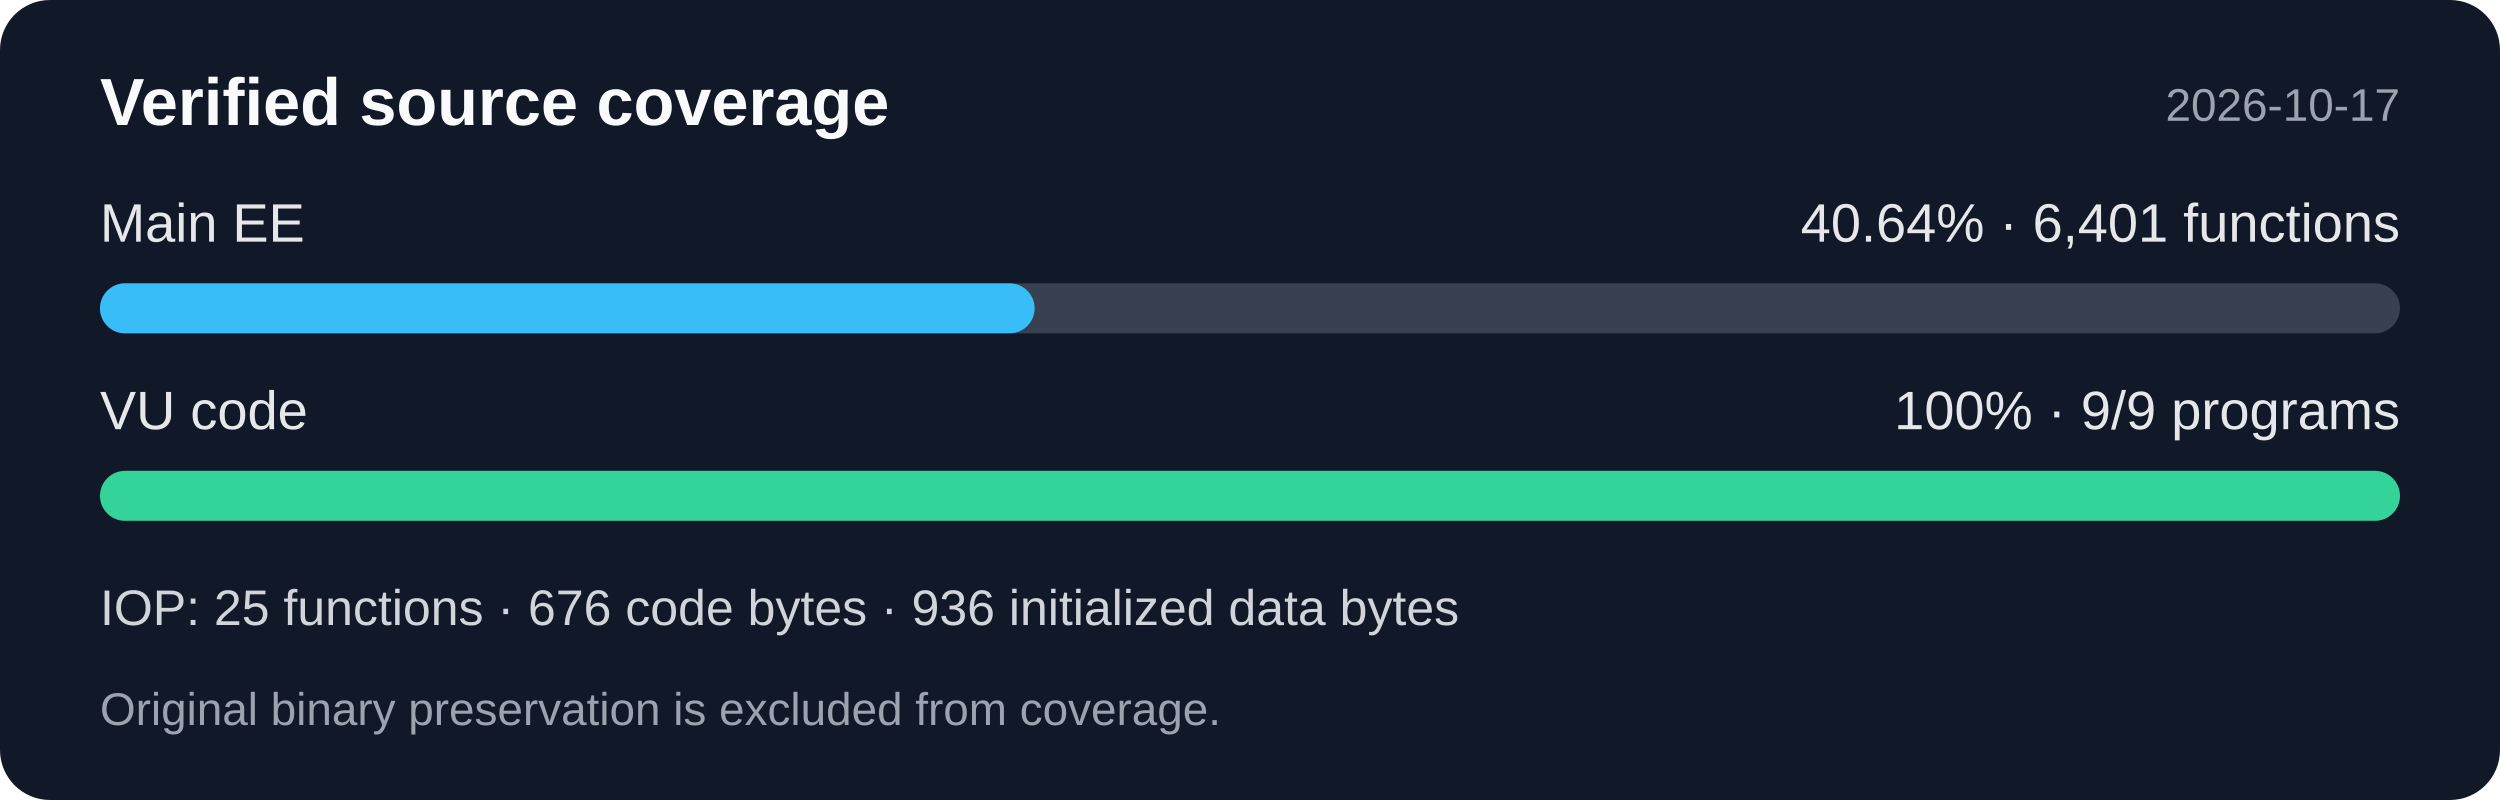
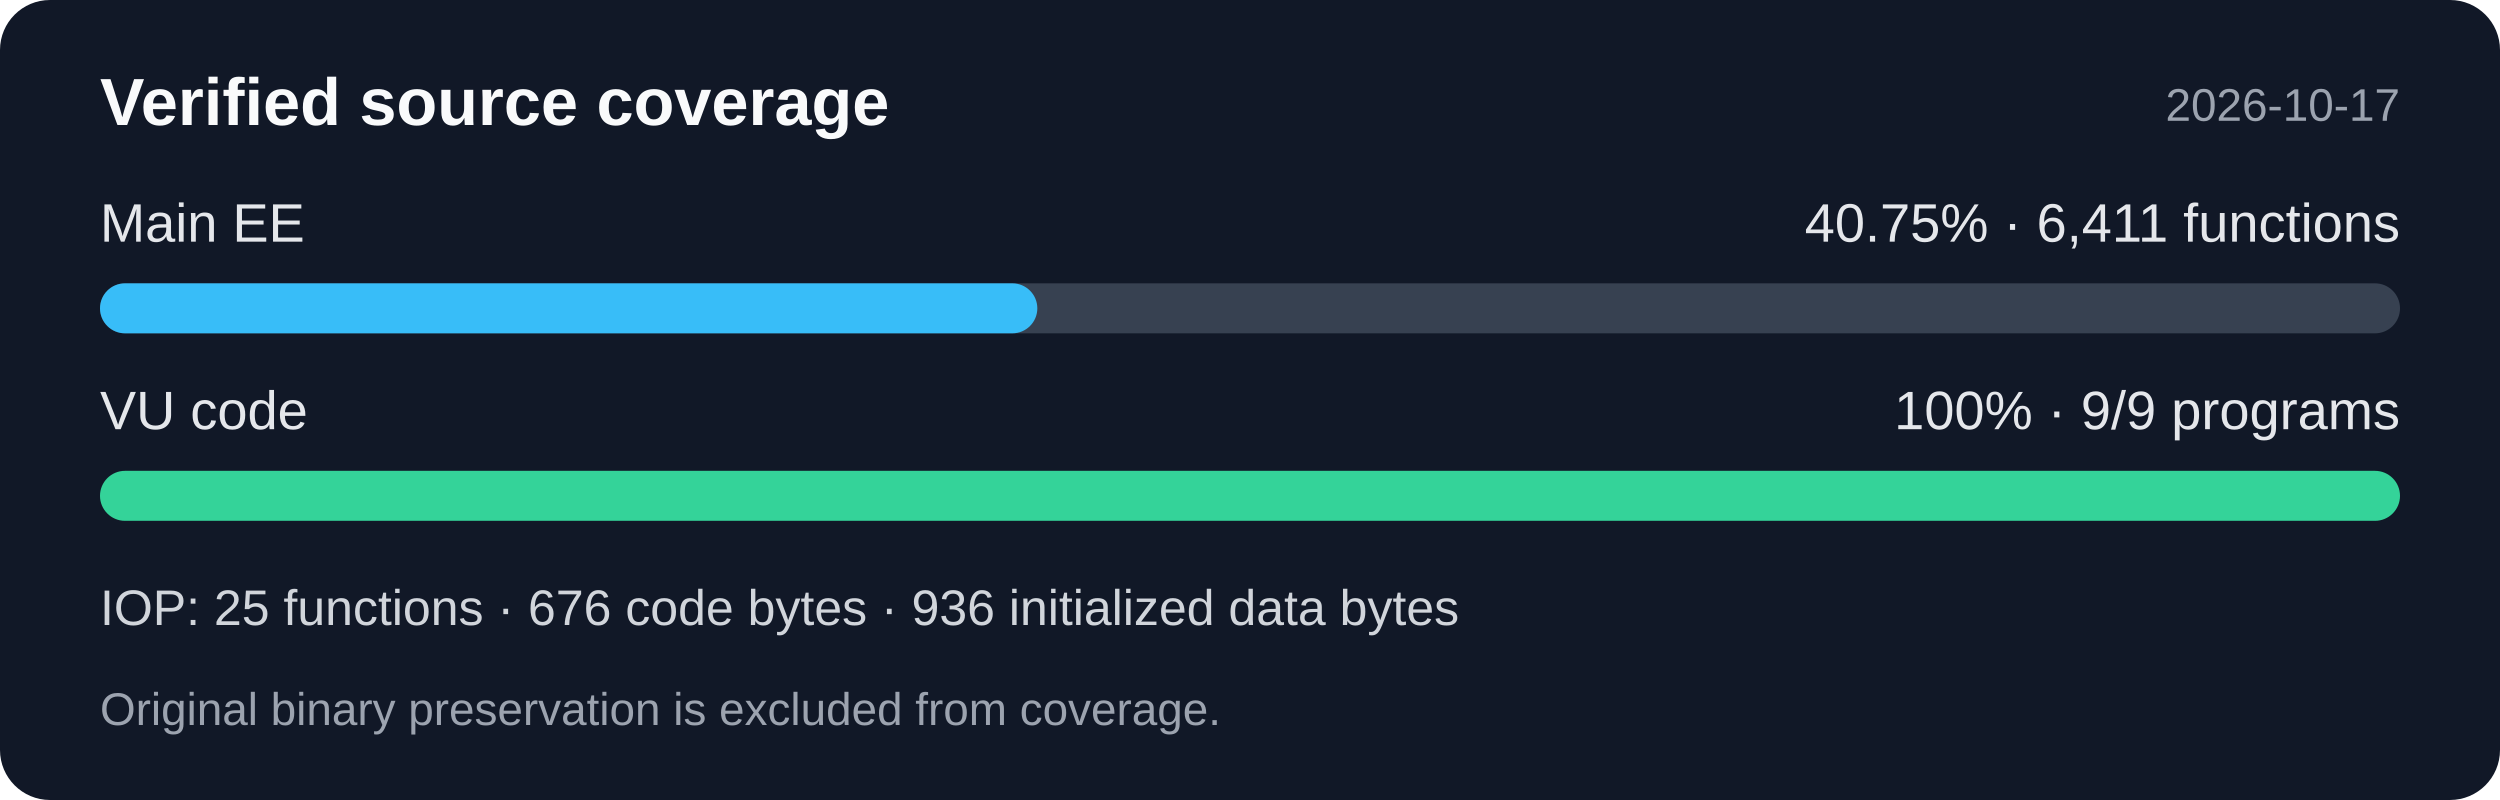
<svg xmlns="http://www.w3.org/2000/svg" width="600" height="192" viewBox="0 0 600 192" role="img" aria-labelledby="title desc">
  <rect width="600" height="192" rx="12" fill="#111827" />
  <g font-family="Segoe UI,Arial,sans-serif">
    <text x="24" y="30" fill="#f9fafb" font-size="16" font-weight="600">Verified source coverage</text>
    <text x="576" y="29" fill="#9ca3af" font-size="11" text-anchor="end">2026-10-17</text>
    <text x="24" y="58" fill="#e5e7eb" font-size="13">Main EE</text>
-     <text x="576" y="58" fill="#e5e7eb" font-size="13" text-anchor="end">40.64% · 6,401 functions</text>
+     <text x="576" y="58" fill="#e5e7eb" font-size="13" text-anchor="end">40.75% · 6,411 functions</text>
    <rect x="24" y="68" width="552" height="12" rx="6" fill="#374151" />
-     <rect x="24" y="68" width="224.314" height="12" rx="6" fill="#38bdf8" />
+     <rect x="24" y="68" width="224.958" height="12" rx="6" fill="#38bdf8" />
    <text x="24" y="103" fill="#e5e7eb" font-size="13">VU code</text>
    <text x="576" y="103" fill="#e5e7eb" font-size="13" text-anchor="end">100% · 9/9 programs</text>
    <rect x="24" y="113" width="552" height="12" rx="6" fill="#34d399" />
    <text x="24" y="150" fill="#d1d5db" font-size="12">IOP: 25 functions · 676 code bytes · 936 initialized data bytes</text>
    <text x="24" y="174" fill="#9ca3af" font-size="11">Original binary preservation is excluded from coverage.</text>
  </g>
</svg>
